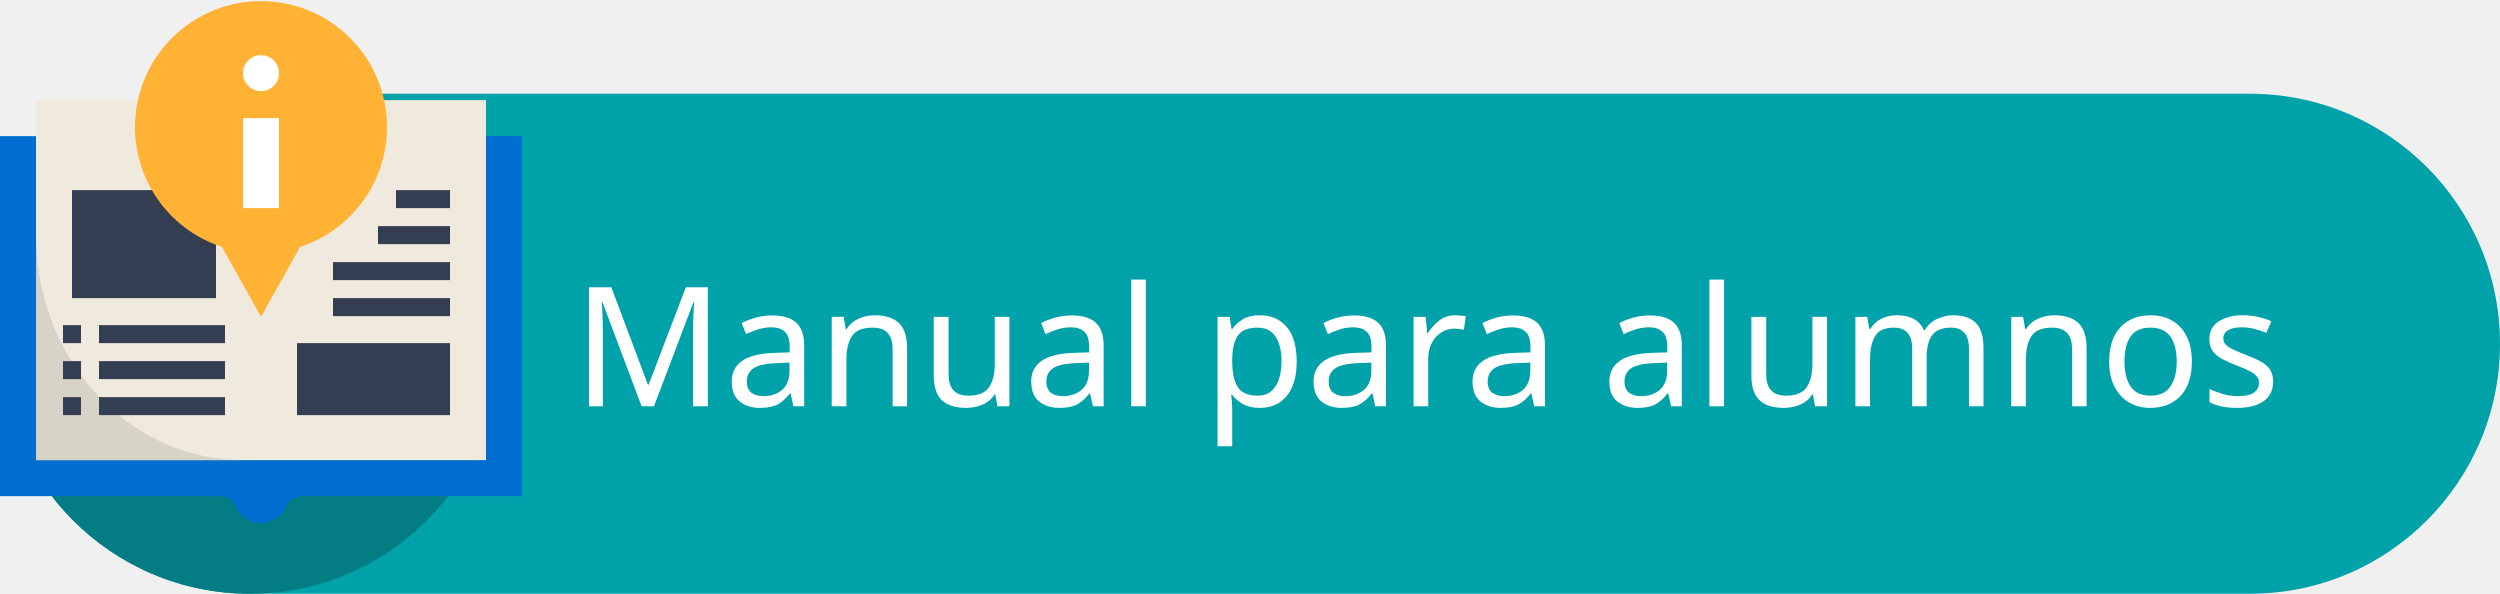
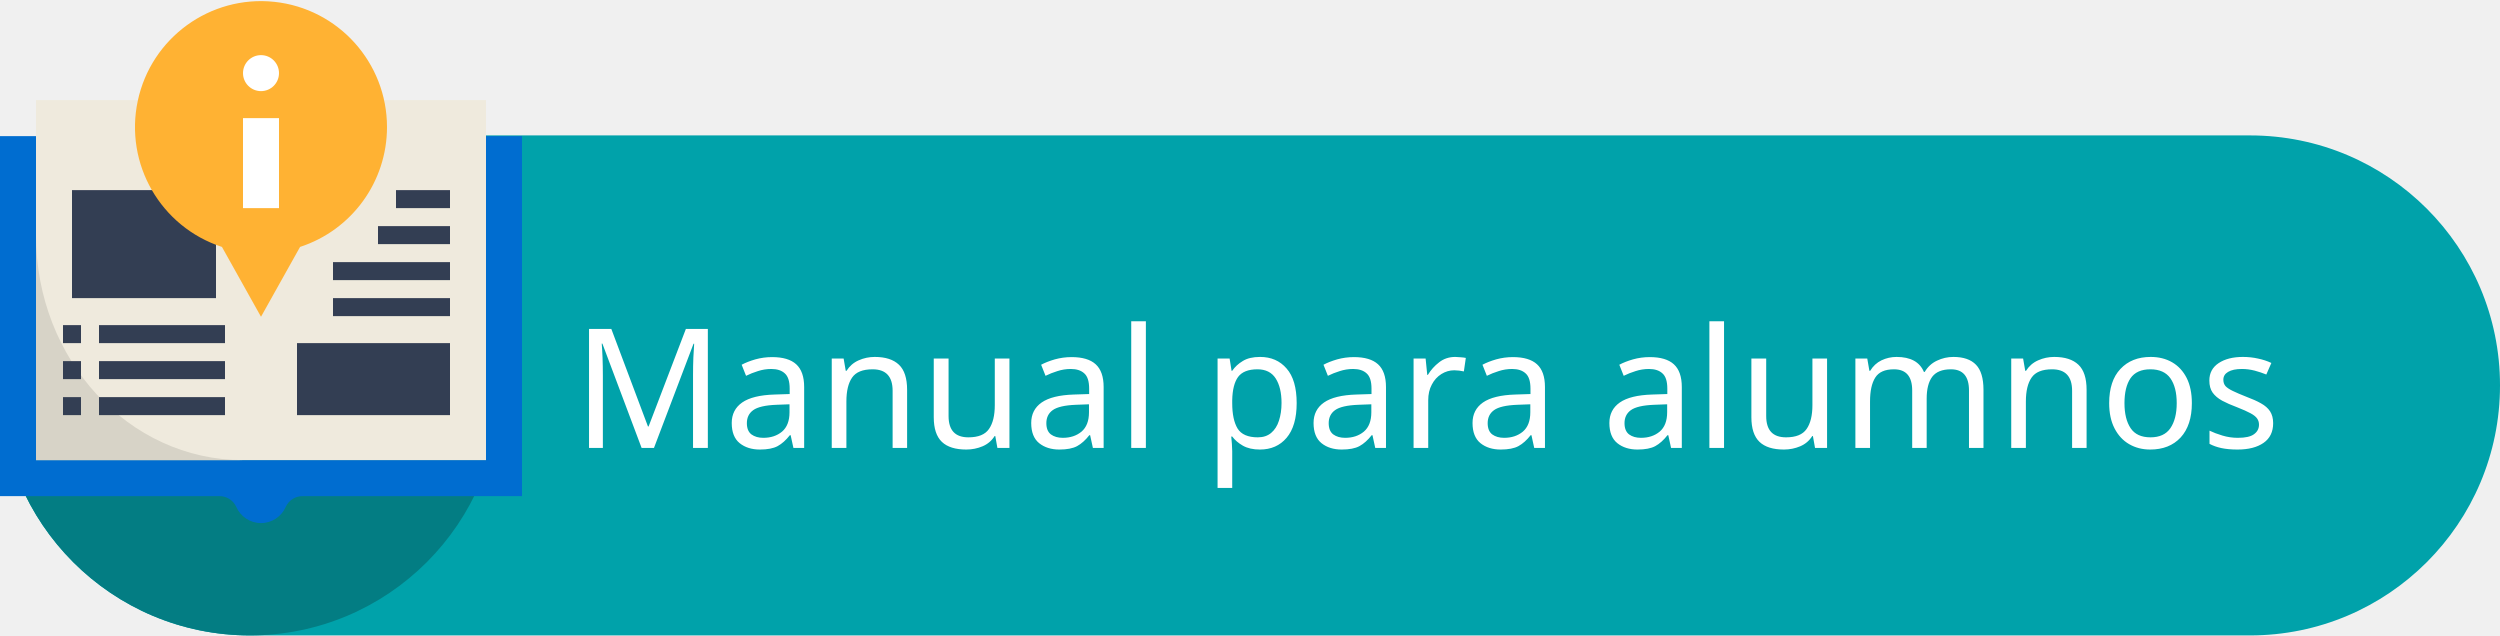
- <svg xmlns="http://www.w3.org/2000/svg" width="240px" height="57px" viewBox="0 0 240 57" version="1.1">
-   <g id="Screens" stroke="none" stroke-width="1" fill="none" fill-rule="evenodd">
-     <g id="Introducción-" transform="translate(-340, -790)">
-       <g id="Group-2" transform="translate(165, 217)">
-         <g id="carta_padres-copy" transform="translate(175, 569)">
-           <rect id="Rectangle" fill="#00A2AA" x="0" y="13" width="240" height="48" rx="24" />
-           <circle id="Oval" fill="#037D83" cx="24" cy="37" r="24" />
-           <g id="manual" transform="translate(0, 4)">
-             <path d="M46.656,44.172 L3.456,44.172 L3.456,13.068 L0,13.068 L0,47.628 L21.03,47.628 C21.729,47.611 22.372,48.007 22.672,48.639 C23.079,49.595 24.017,50.215 25.056,50.215 C26.095,50.215 27.033,49.595 27.44,48.639 C27.74,48.007 28.383,47.611 29.082,47.628 L50.112,47.628 L50.112,13.068 L46.656,13.068 L46.656,44.172 Z" id="Path" fill="#006DD0" />
-             <polygon id="Path" fill="#EFEADD" fill-rule="nonzero" points="3.456 9.612 46.656 9.612 46.656 44.172 3.456 44.172" />
-             <polygon id="Path" fill="#333E53" fill-rule="nonzero" points="6.912 18.252 20.736 18.252 20.736 28.62 6.912 28.62" />
-             <path d="M37.152,12.204 C37.15,17.439 33.782,22.079 28.806,23.704 L25.056,30.409 L21.306,23.704 C15.422,21.785 11.935,15.734 13.226,9.681 C14.517,3.628 20.169,-0.475 26.325,0.175 C32.48,0.824 37.152,6.015 37.152,12.204 Z" id="Path" fill="#FFB233" />
-             <polygon id="Path" fill="#333E53" fill-rule="nonzero" points="28.512 32.94 43.2 32.94 43.2 39.852 28.512 39.852" />
-             <polygon id="Path" fill="#FFFFFF" points="23.328 11.34 26.784 11.34 26.784 19.98 23.328 19.98" />
-             <path d="M26.784,7.02 C26.784,7.975 26.01,8.748 25.056,8.748 C24.102,8.748 23.328,7.975 23.328,7.02 C23.328,6.066 24.102,5.292 25.056,5.292 C26.01,5.292 26.784,6.066 26.784,7.02 Z" id="Path" fill="#FFFFFF" />
-             <path d="M3.456,22.572 L3.456,44.172 L23.328,44.172 C12.344,44.172 3.456,34.511 3.456,22.572 Z" id="Path" fill="#D7D3C7" fill-rule="nonzero" />
-             <g id="Group" transform="translate(6.048, 18.252)" fill="#333E53" fill-rule="nonzero">
-               <polygon id="Path" points="0 12.96 1.728 12.96 1.728 14.688 0 14.688" />
-               <polygon id="Path" points="3.456 12.96 15.552 12.96 15.552 14.688 3.456 14.688" />
-               <polygon id="Path" points="0 16.416 1.728 16.416 1.728 18.144 0 18.144" />
-               <polygon id="Path" points="3.456 16.416 15.552 16.416 15.552 18.144 3.456 18.144" />
-               <polygon id="Path" points="0 19.872 1.728 19.872 1.728 21.6 0 21.6" />
-               <polygon id="Path" points="3.456 19.872 15.552 19.872 15.552 21.6 3.456 21.6" />
-               <polygon id="Path" points="25.92 10.368 37.152 10.368 37.152 12.096 25.92 12.096" />
-               <polygon id="Path" points="25.92 6.912 37.152 6.912 37.152 8.64 25.92 8.64" />
-               <polygon id="Path" points="30.24 3.456 37.152 3.456 37.152 5.184 30.24 5.184" />
-               <polygon id="Path" points="31.968 0 37.152 0 37.152 1.728 31.968 1.728" />
-             </g>
-           </g>
-           <text id="Manual-para-alumnos" font-family="Montserrat-Medium, Montserrat" font-size="16" font-weight="400" fill="#FFFFFF">
-             <tspan x="55" y="43">Manual para alumnos </tspan>
-           </text>
-         </g>
+ <svg xmlns="http://www.w3.org/2000/svg" width="240px" height="61px" viewBox="0 0 240 61" version="1.1" id="svg872">
+   <defs id="defs876" />
+   <g id="layer2" style="opacity:1">
+     <g style="fill:none;fill-rule:evenodd" id="g1047">
+       <rect style="fill:#00a2aa" x="0" width="240" height="48" y="13" rx="24" id="rect1021" />
+       <circle style="fill:#037d83" cx="24" cy="37" r="24" id="circle1023" />
+       <path style="fill:#006dd0" d="M 46.656,44.172 H 3.456 V 13.068 H 0 v 34.56 h 21.03 c 0.699,-0.017 1.342,0.38 1.642,1.011 0.407,0.956 1.345,1.576 2.384,1.576 1.04,0 1.977,-0.62 2.384,-1.576 0.3,-0.632 0.943,-1.028 1.642,-1.01 h 21.03 v -34.56 h -3.456 z" id="path1025" />
+       <path style="fill:#efeadd;fill-rule:nonzero" d="m 3.456,9.612 h 43.2 v 34.56 h -43.2 z" id="path1027" />
+       <path style="fill:#333e53;fill-rule:nonzero" d="M 6.912,18.252 H 20.736 V 28.62 H 6.912 Z" id="path1029" />
+       <path style="fill:#ffb233" d="m 37.152,12.204 c -0.002,5.235 -3.37,9.875 -8.346,11.5 l -3.75,6.705 -3.75,-6.705 c -5.884,-1.919 -9.371,-7.97 -8.08,-14.023 1.291,-6.053 6.944,-10.156 13.099,-9.506 6.155,0.649 10.827,5.84 10.827,12.03 z" id="path1031" />
+       <path style="fill:#333e53;fill-rule:nonzero" d="M 28.512,32.94 H 43.2 v 6.912 H 28.512 Z" id="path1033" />
+       <path style="fill:#ffffff" d="m 23.328,11.34 h 3.456 v 8.64 h -3.456 z m 3.456,-4.32 c 0,0.955 -0.774,1.728 -1.728,1.728 -0.954,0 -1.728,-0.773 -1.728,-1.728 0,-0.954 0.774,-1.728 1.728,-1.728 0.954,0 1.728,0.774 1.728,1.728 z" id="path1035" />
+       <path style="fill:#d7d3c7;fill-rule:nonzero" d="m 3.456,22.572 v 21.6 h 19.872 c -10.984,0 -19.872,-9.66 -19.872,-21.6 z" id="path1037" />
+       <g style="fill:#333e53;fill-rule:nonzero" id="g1041">
+         <path d="m 0,12.96 h 1.728 v 1.728 H 0 Z m 3.456,0 h 12.096 v 1.728 H 3.456 Z M 0,16.416 h 1.728 v 1.728 H 0 Z m 3.456,0 h 12.096 v 1.728 H 3.456 Z M 0,19.872 H 1.728 V 21.6 H 0 Z m 3.456,0 H 15.552 V 21.6 H 3.456 Z M 25.92,10.368 h 11.232 v 1.728 H 25.92 Z m 0,-3.456 H 37.152 V 8.64 H 25.92 Z m 4.32,-3.456 h 6.912 V 5.184 H 30.24 Z M 31.968,0 h 5.184 v 1.728 h -5.184 z" transform="translate(6.048,18.252)" id="path1039" />
      </g>
+       <text style="font-weight:400;font-size:16px;font-family:Montserrat-Medium, Montserrat;fill:#ffffff" font-size="16" font-weight="400" id="text1045">
+         <tspan x="55" y="43" id="tspan1043">Manual para alumnos</tspan>
+       </text>
    </g>
  </g>
+   <g id="layer3" />
</svg>
